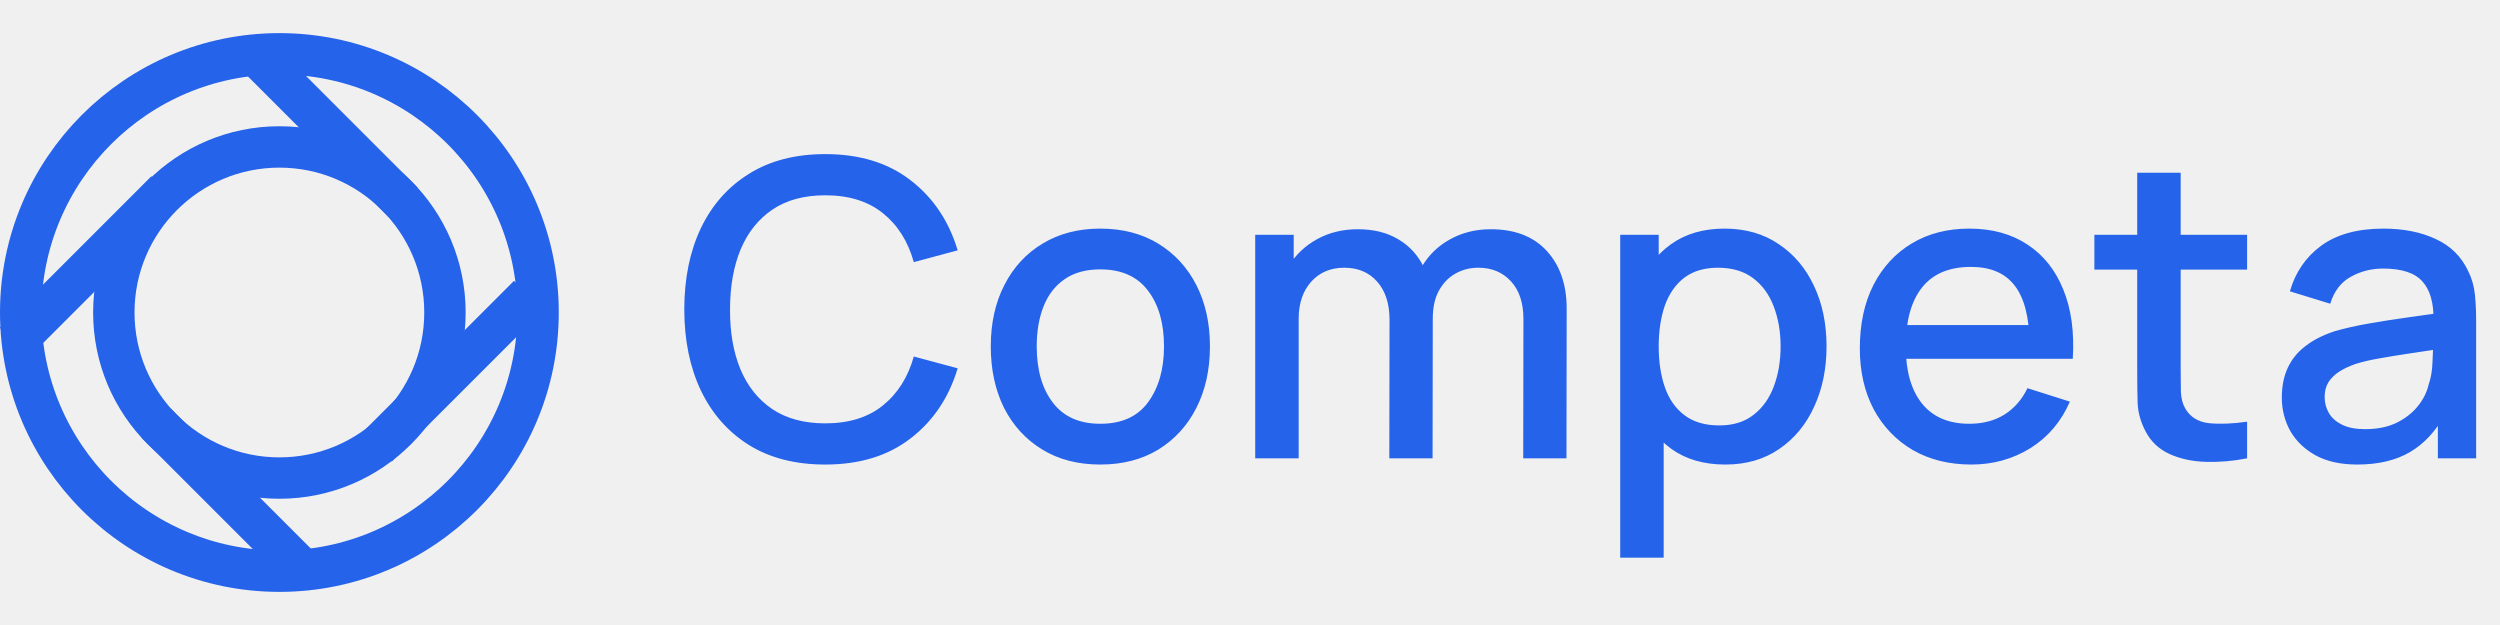
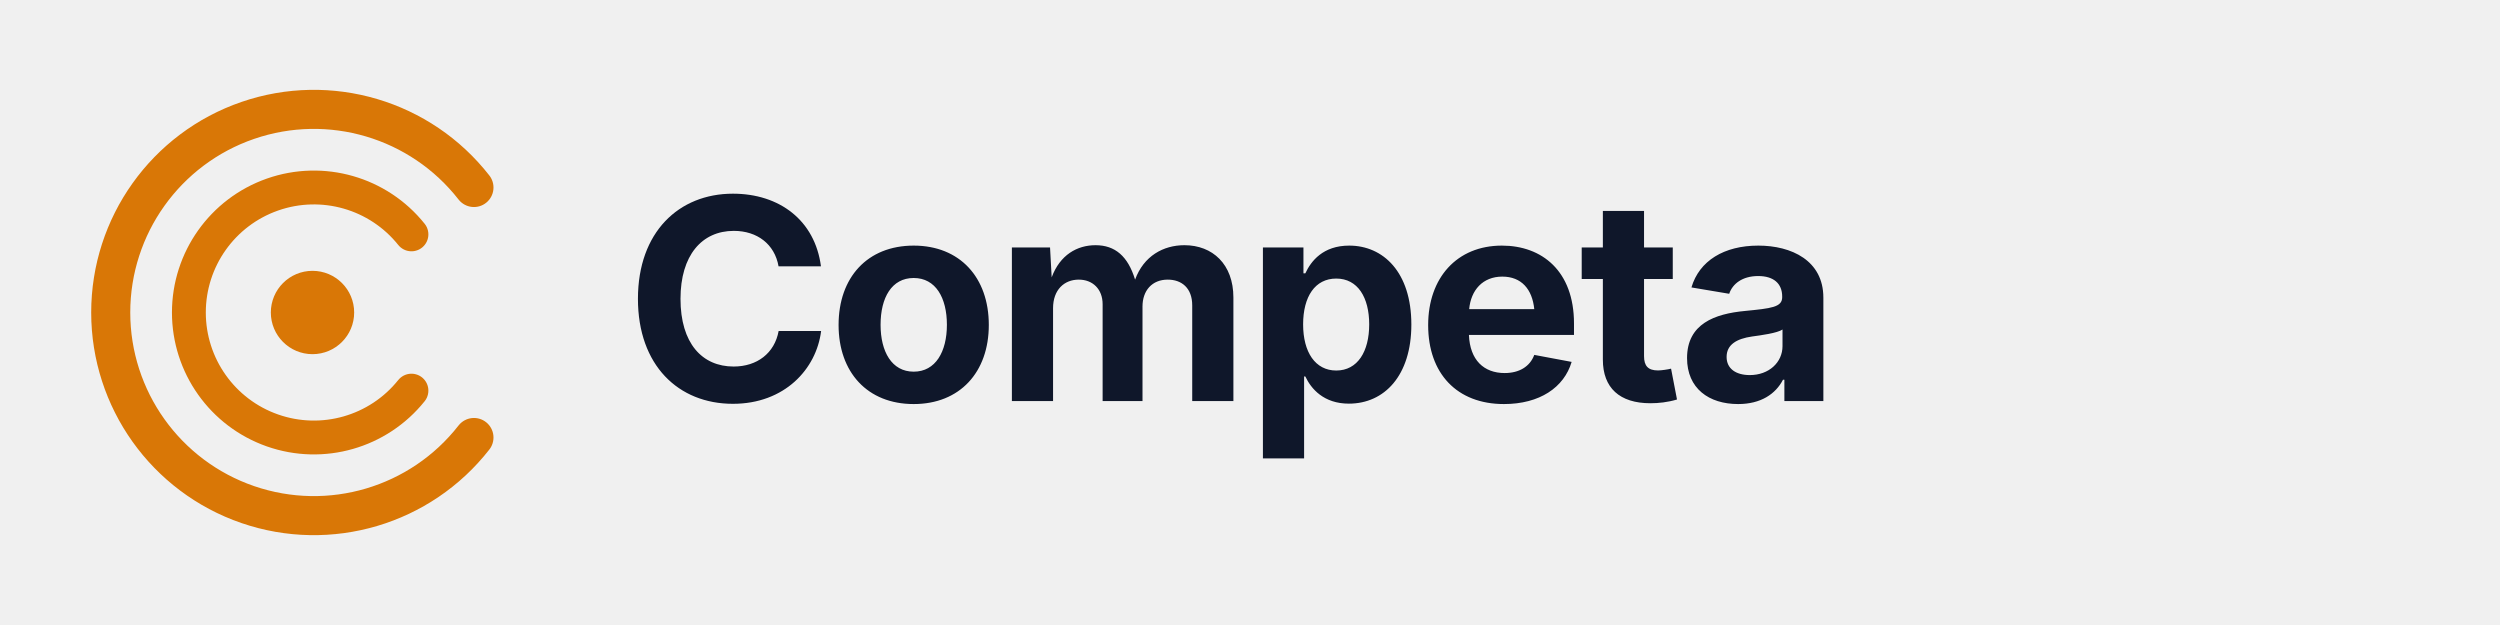
<svg xmlns="http://www.w3.org/2000/svg" width="480" height="120" viewBox="0 0 480 120" fill="none">
-   <g clip-path="url(#clip0_11_222)">
-     <path d="M53.643 10.331C81.074 10.331 103.312 32.569 103.312 60C103.311 87.431 81.074 109.669 53.643 109.669C26.211 109.669 3.974 87.431 3.974 60C3.974 32.569 26.211 10.331 53.643 10.331Z" stroke="#2563EB" stroke-width="7.947" />
-     <path d="M53.642 28.212C71.198 28.212 85.431 42.444 85.431 60C85.43 77.556 71.198 91.788 53.642 91.788C36.087 91.788 21.855 77.556 21.854 60C21.854 42.444 36.087 28.212 53.642 28.212Z" stroke="#2563EB" stroke-width="7.947" />
-     <path d="M48.282 9.735L77.359 38.82" stroke="#2563EB" stroke-width="7.947" />
-     <path d="M101.502 56.725L72.417 85.803" stroke="#2563EB" stroke-width="7.947" />
-     <path d="M59.081 110.343L30.003 81.258" stroke="#2563EB" stroke-width="7.947" />
-     <path d="M2.781 65.737L31.866 36.659" stroke="#2563EB" stroke-width="7.947" />
-     <path d="M158.444 89.192C152.722 89.192 147.848 87.947 143.821 85.457C139.795 82.94 136.709 79.444 134.563 74.967C132.444 70.49 131.384 65.298 131.384 59.391C131.384 53.483 132.444 48.291 134.563 43.815C136.709 39.338 139.795 35.854 143.821 33.364C147.848 30.848 152.722 29.589 158.444 29.589C165.04 29.589 170.497 31.258 174.815 34.596C179.159 37.934 182.179 42.424 183.874 48.066L175.45 50.331C174.338 46.331 172.351 43.192 169.49 40.914C166.656 38.636 162.974 37.497 158.444 37.497C154.391 37.497 151.013 38.411 148.311 40.238C145.609 42.066 143.57 44.623 142.192 47.907C140.841 51.192 140.166 55.02 140.166 59.391C140.139 63.762 140.801 67.589 142.152 70.874C143.53 74.159 145.57 76.715 148.272 78.543C151 80.371 154.391 81.285 158.444 81.285C162.974 81.285 166.656 80.146 169.49 77.868C172.351 75.563 174.338 72.424 175.45 68.45L183.874 70.715C182.179 76.358 179.159 80.848 174.815 84.185C170.497 87.523 165.04 89.192 158.444 89.192ZM211.249 89.192C206.958 89.192 203.236 88.225 200.084 86.291C196.931 84.358 194.494 81.695 192.772 78.305C191.077 74.887 190.229 70.954 190.229 66.503C190.229 62.026 191.103 58.093 192.852 54.702C194.6 51.285 197.05 48.636 200.203 46.755C203.355 44.848 207.037 43.894 211.249 43.894C215.541 43.894 219.262 44.861 222.415 46.795C225.567 48.728 228.004 51.391 229.726 54.782C231.448 58.172 232.309 62.08 232.309 66.503C232.309 70.98 231.435 74.927 229.686 78.344C227.964 81.735 225.527 84.397 222.375 86.331C219.223 88.238 215.514 89.192 211.249 89.192ZM211.249 81.364C215.355 81.364 218.415 79.987 220.428 77.232C222.468 74.45 223.488 70.874 223.488 66.503C223.488 62.026 222.454 58.45 220.388 55.775C218.349 53.073 215.302 51.722 211.249 51.722C208.468 51.722 206.176 52.358 204.375 53.629C202.574 54.874 201.236 56.609 200.362 58.834C199.488 61.033 199.05 63.589 199.05 66.503C199.05 71.007 200.084 74.609 202.15 77.311C204.216 80.013 207.249 81.364 211.249 81.364ZM292.458 88L292.498 61.258C292.498 58.159 291.703 55.748 290.113 54.026C288.524 52.278 286.431 51.404 283.835 51.404C282.246 51.404 280.789 51.775 279.464 52.517C278.166 53.232 277.107 54.318 276.286 55.775C275.491 57.205 275.094 59.007 275.094 61.179L271.08 59.152C271.027 56.132 271.663 53.483 272.988 51.205C274.339 48.927 276.166 47.166 278.471 45.92C280.776 44.649 283.358 44.013 286.219 44.013C290.855 44.013 294.445 45.404 296.988 48.185C299.531 50.967 300.802 54.662 300.802 59.272L300.762 88H292.458ZM241.001 88V45.086H248.392V57.483H249.345V88H241.001ZM266.749 88L266.789 61.417C266.789 58.291 265.994 55.841 264.405 54.066C262.842 52.291 260.736 51.404 258.087 51.404C255.464 51.404 253.345 52.305 251.729 54.106C250.14 55.907 249.345 58.265 249.345 61.179L245.372 58.636C245.372 55.828 246.047 53.325 247.398 51.126C248.749 48.927 250.577 47.192 252.882 45.92C255.186 44.649 257.796 44.013 260.709 44.013C263.756 44.013 266.352 44.662 268.498 45.96C270.643 47.232 272.272 49.02 273.385 51.325C274.524 53.629 275.094 56.305 275.094 59.351L275.054 88H266.749ZM331.266 89.192C327.16 89.192 323.716 88.199 320.935 86.212C318.153 84.199 316.047 81.483 314.617 78.066C313.186 74.649 312.471 70.795 312.471 66.503C312.471 62.212 313.173 58.358 314.577 54.94C316.008 51.523 318.1 48.834 320.855 46.874C323.637 44.887 327.054 43.894 331.107 43.894C335.134 43.894 338.604 44.887 341.518 46.874C344.458 48.834 346.723 51.523 348.312 54.94C349.902 58.331 350.696 62.185 350.696 66.503C350.696 70.795 349.902 74.662 348.312 78.106C346.749 81.523 344.511 84.225 341.597 86.212C338.71 88.199 335.266 89.192 331.266 89.192ZM311.081 107.073V45.086H318.471V75.96H319.425V107.073H311.081ZM330.114 81.682C332.763 81.682 334.948 81.007 336.67 79.656C338.418 78.305 339.716 76.49 340.564 74.212C341.438 71.907 341.875 69.338 341.875 66.503C341.875 63.695 341.438 61.152 340.564 58.874C339.716 56.596 338.405 54.782 336.63 53.431C334.855 52.08 332.59 51.404 329.835 51.404C327.239 51.404 325.094 52.04 323.398 53.311C321.73 54.583 320.484 56.358 319.663 58.636C318.869 60.914 318.471 63.536 318.471 66.503C318.471 69.47 318.869 72.093 319.663 74.371C320.458 76.649 321.716 78.437 323.438 79.735C325.16 81.033 327.385 81.682 330.114 81.682ZM378.503 89.192C374.238 89.192 370.49 88.265 367.258 86.411C364.053 84.53 361.549 81.921 359.748 78.583C357.973 75.219 357.086 71.325 357.086 66.901C357.086 62.212 357.96 58.146 359.708 54.702C361.483 51.258 363.947 48.596 367.099 46.715C370.251 44.834 373.92 43.894 378.106 43.894C382.476 43.894 386.198 44.914 389.271 46.954C392.344 48.967 394.635 51.841 396.145 55.576C397.682 59.311 398.291 63.748 397.973 68.887H389.668V65.868C389.615 60.887 388.662 57.205 386.808 54.821C384.98 52.437 382.185 51.245 378.423 51.245C374.264 51.245 371.139 52.556 369.046 55.179C366.953 57.801 365.907 61.589 365.907 66.543C365.907 71.258 366.953 74.914 369.046 77.51C371.139 80.079 374.159 81.364 378.106 81.364C380.702 81.364 382.94 80.781 384.821 79.616C386.728 78.424 388.212 76.728 389.271 74.53L397.417 77.113C395.748 80.954 393.218 83.934 389.827 86.053C386.437 88.146 382.662 89.192 378.503 89.192ZM363.205 68.887V62.411H393.841V68.887H363.205ZM431.444 88C428.742 88.53 426.093 88.755 423.497 88.675C420.901 88.596 418.583 88.093 416.544 87.166C414.504 86.238 412.968 84.781 411.934 82.795C411.007 81.02 410.504 79.219 410.424 77.391C410.371 75.536 410.345 73.444 410.345 71.113V33.166H418.689V70.715C418.689 72.437 418.703 73.934 418.729 75.205C418.782 76.477 419.06 77.55 419.564 78.424C420.517 80.066 422.027 81.007 424.093 81.245C426.186 81.457 428.636 81.364 431.444 80.967V88ZM402.12 51.762V45.086H431.444V51.762H402.12ZM452.611 89.192C449.433 89.192 446.77 88.609 444.625 87.444C442.479 86.252 440.85 84.689 439.737 82.755C438.651 80.795 438.108 78.649 438.108 76.318C438.108 74.146 438.492 72.238 439.26 70.596C440.029 68.954 441.168 67.563 442.678 66.424C444.188 65.258 446.042 64.318 448.24 63.603C450.148 63.046 452.307 62.556 454.717 62.132C457.128 61.709 459.658 61.311 462.307 60.94C464.982 60.569 467.631 60.199 470.254 59.828L467.234 61.497C467.287 58.132 466.572 55.642 465.088 54.026C463.631 52.384 461.115 51.563 457.539 51.563C455.287 51.563 453.221 52.093 451.34 53.152C449.459 54.185 448.148 55.907 447.406 58.318L439.658 55.934C440.717 52.252 442.731 49.325 445.697 47.152C448.691 44.98 452.664 43.894 457.618 43.894C461.459 43.894 464.797 44.556 467.631 45.881C470.492 47.179 472.585 49.245 473.909 52.08C474.598 53.483 475.022 54.967 475.181 56.53C475.34 58.093 475.419 59.775 475.419 61.576V88H468.068V78.185L469.499 79.457C467.724 82.742 465.459 85.192 462.704 86.808C459.976 88.397 456.611 89.192 452.611 89.192ZM454.082 82.397C456.439 82.397 458.466 81.987 460.161 81.166C461.856 80.318 463.221 79.245 464.254 77.947C465.287 76.649 465.962 75.298 466.28 73.894C466.731 72.623 466.982 71.192 467.035 69.603C467.115 68.013 467.154 66.742 467.154 65.788L469.856 66.781C467.234 67.179 464.85 67.536 462.704 67.854C460.558 68.172 458.611 68.49 456.863 68.808C455.141 69.099 453.605 69.457 452.254 69.881C451.115 70.278 450.095 70.755 449.194 71.311C448.32 71.868 447.618 72.543 447.088 73.338C446.585 74.132 446.333 75.099 446.333 76.238C446.333 77.351 446.611 78.384 447.168 79.338C447.724 80.265 448.572 81.007 449.711 81.563C450.85 82.119 452.307 82.397 454.082 82.397Z" fill="#2563EB" />
-   </g>
-   <defs>
-     <clipPath id="clip0_11_222">
-       <rect width="480" height="120" fill="white" />
-     </clipPath>
-   </defs>
+   <path d="M 91 36 A 39 39 0 1 0 91 84" stroke="#D97706" stroke-width="7.5" stroke-linecap="round" />
+   <path d="M 79 45 A 24 24 0 1 0 79 75" stroke="#D97706" stroke-width="6.5" stroke-linecap="round" />
+   <circle cx="60" cy="60" r="8" fill="#D97706" />
+   <text x="120" y="77" font-family="'Outfit Variable', 'Outfit', system-ui, -apple-system, sans-serif" font-size="54" font-weight="700" letter-spacing="-0.02em" fill="#0F172A">Competa</text>
</svg>
